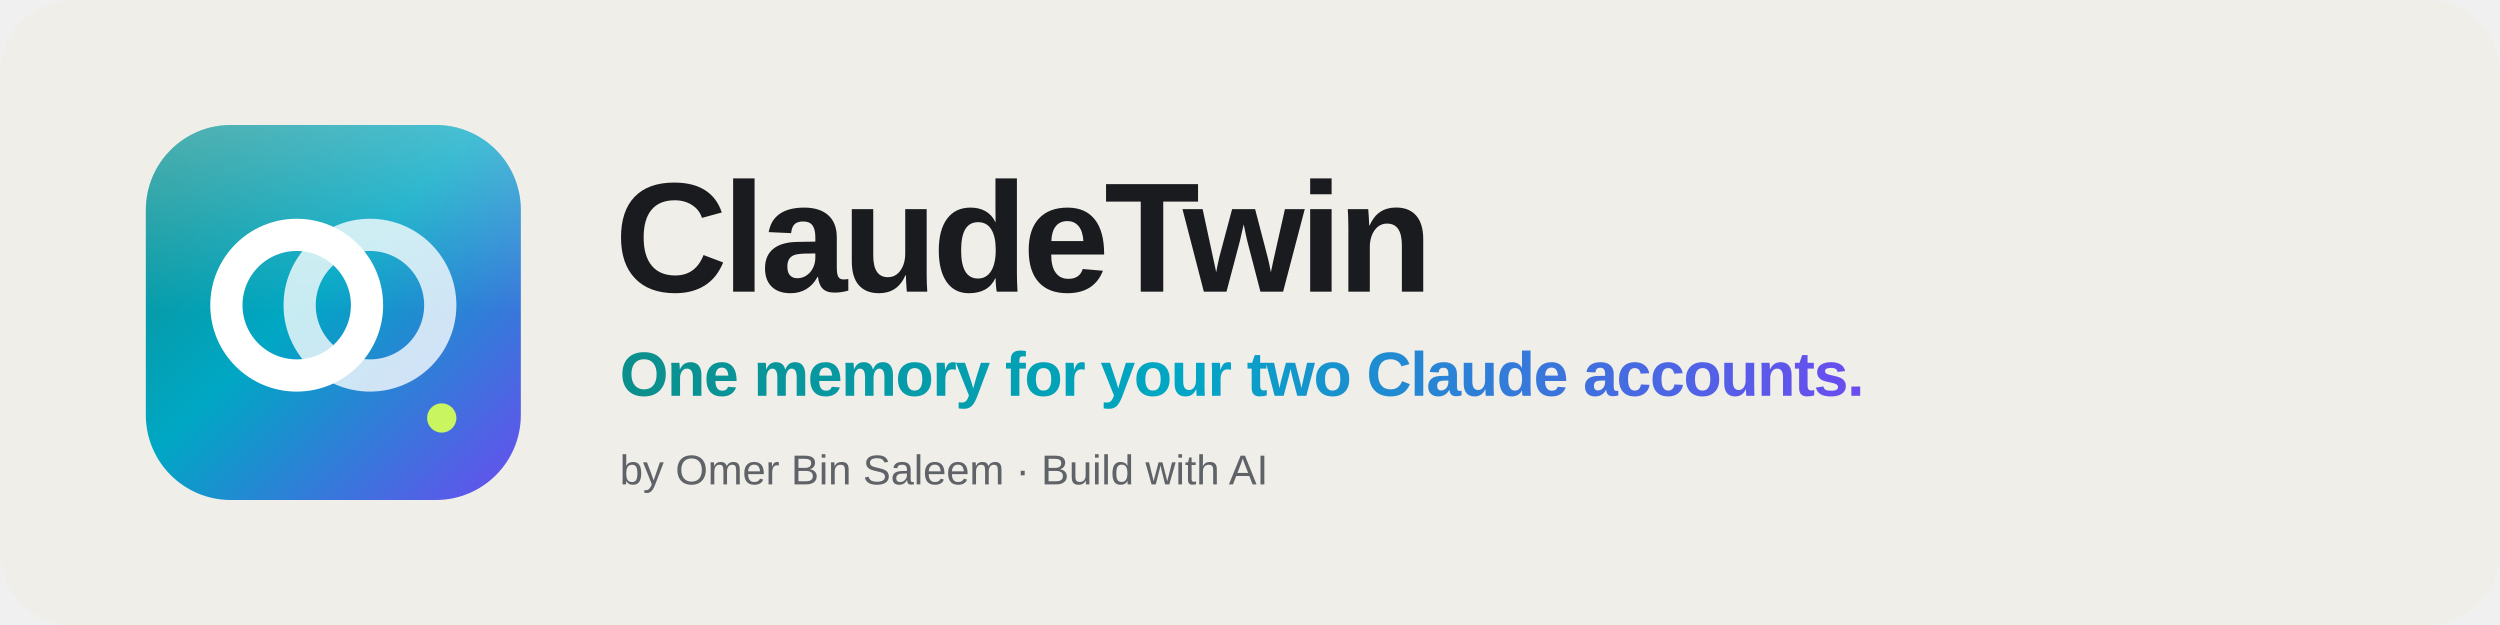
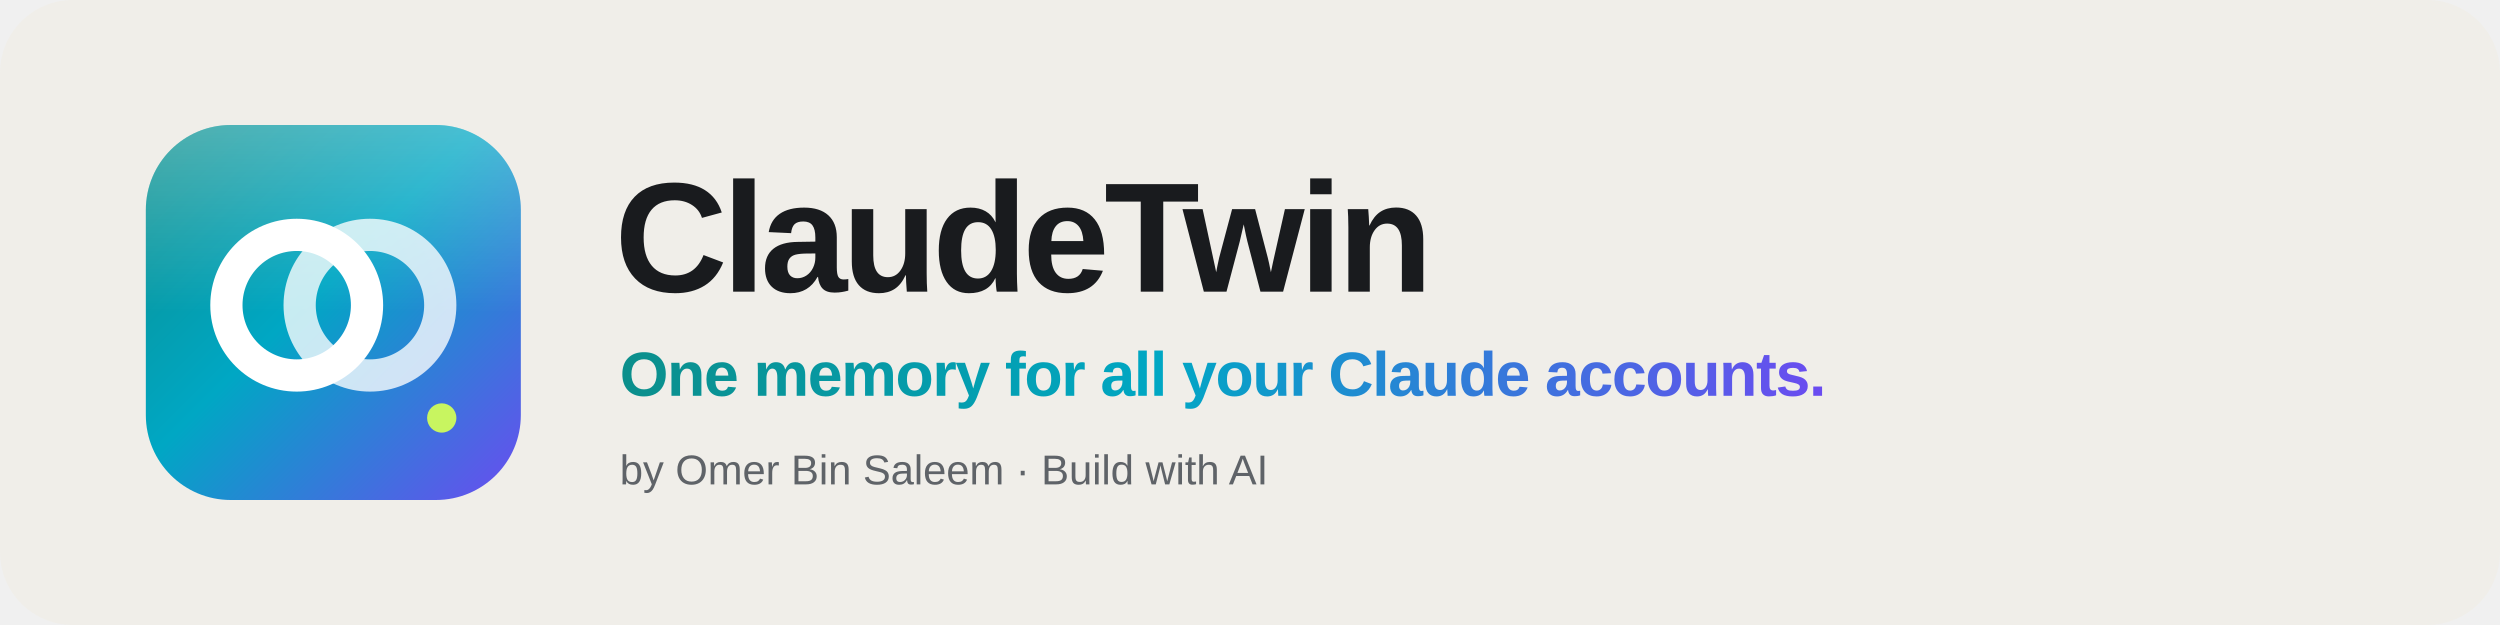
- <svg xmlns="http://www.w3.org/2000/svg" width="960" height="240" viewBox="0 0 960 240" role="img" aria-label="ClaudeTwin by Omer Bin Saleem: one memory for your two Claude accounts">
+ <svg xmlns="http://www.w3.org/2000/svg" width="960" height="240" viewBox="0 0 960 240" role="img" aria-label="ClaudeTwin by Omer Bin Saleem: one memory for all your Claude accounts">
  <defs>
    <linearGradient id="g" x1="0" y1="0" x2="1" y2="1">
      <stop offset="0" stop-color="#0B8F8C" />
      <stop offset=".45" stop-color="#00A7C4" />
      <stop offset="1" stop-color="#6A4CF0" />
    </linearGradient>
    <linearGradient id="t" x1="0" y1="0" x2="1" y2="0">
      <stop offset="0" stop-color="#0B8F8C" />
      <stop offset=".45" stop-color="#00A7C4" />
      <stop offset="1" stop-color="#6A4CF0" />
    </linearGradient>
    <linearGradient id="s" x1="0" y1="0" x2="0" y2="1">
      <stop offset="0" stop-color="#fff" stop-opacity=".28" />
      <stop offset=".5" stop-color="#fff" stop-opacity="0" />
    </linearGradient>
  </defs>
  <rect width="960" height="240" rx="28" fill="#F0EEE9" />
  <g transform="translate(56 48) scale(0.28125)">
    <rect width="512" height="512" rx="116" fill="url(#g)" />
    <rect width="512" height="512" rx="116" fill="url(#s)" />
    <circle cx="206" cy="246" r="96" fill="none" stroke="#fff" stroke-width="44" />
    <circle cx="306" cy="246" r="96" fill="none" stroke="#fff" stroke-opacity=".78" stroke-width="44" />
    <circle cx="404" cy="400" r="20" fill="#C8F560" />
  </g>
  <text x="236" y="112" font-family="-apple-system, 'SF Pro Display', 'Helvetica Neue', Arial, sans-serif" font-weight="800" font-size="60" letter-spacing="-2" fill="#191B1E">ClaudeTwin</text>
-   <text x="238" y="152" font-family="-apple-system, 'SF Pro Display', 'Helvetica Neue', Arial, sans-serif" font-weight="700" font-size="24" letter-spacing="-0.5" fill="url(#t)">One memory for your two Claude accounts.</text>
+   <text x="238" y="152" font-family="-apple-system, 'SF Pro Display', 'Helvetica Neue', Arial, sans-serif" font-weight="700" font-size="24" letter-spacing="-0.5" fill="url(#t)">One memory for all your Claude accounts.</text>
  <text x="238" y="186" font-family="-apple-system, 'SF Pro Text', 'Helvetica Neue', Arial, sans-serif" font-size="16" fill="#5F6368">by Omer Bin Saleem · Build with AI</text>
</svg>
